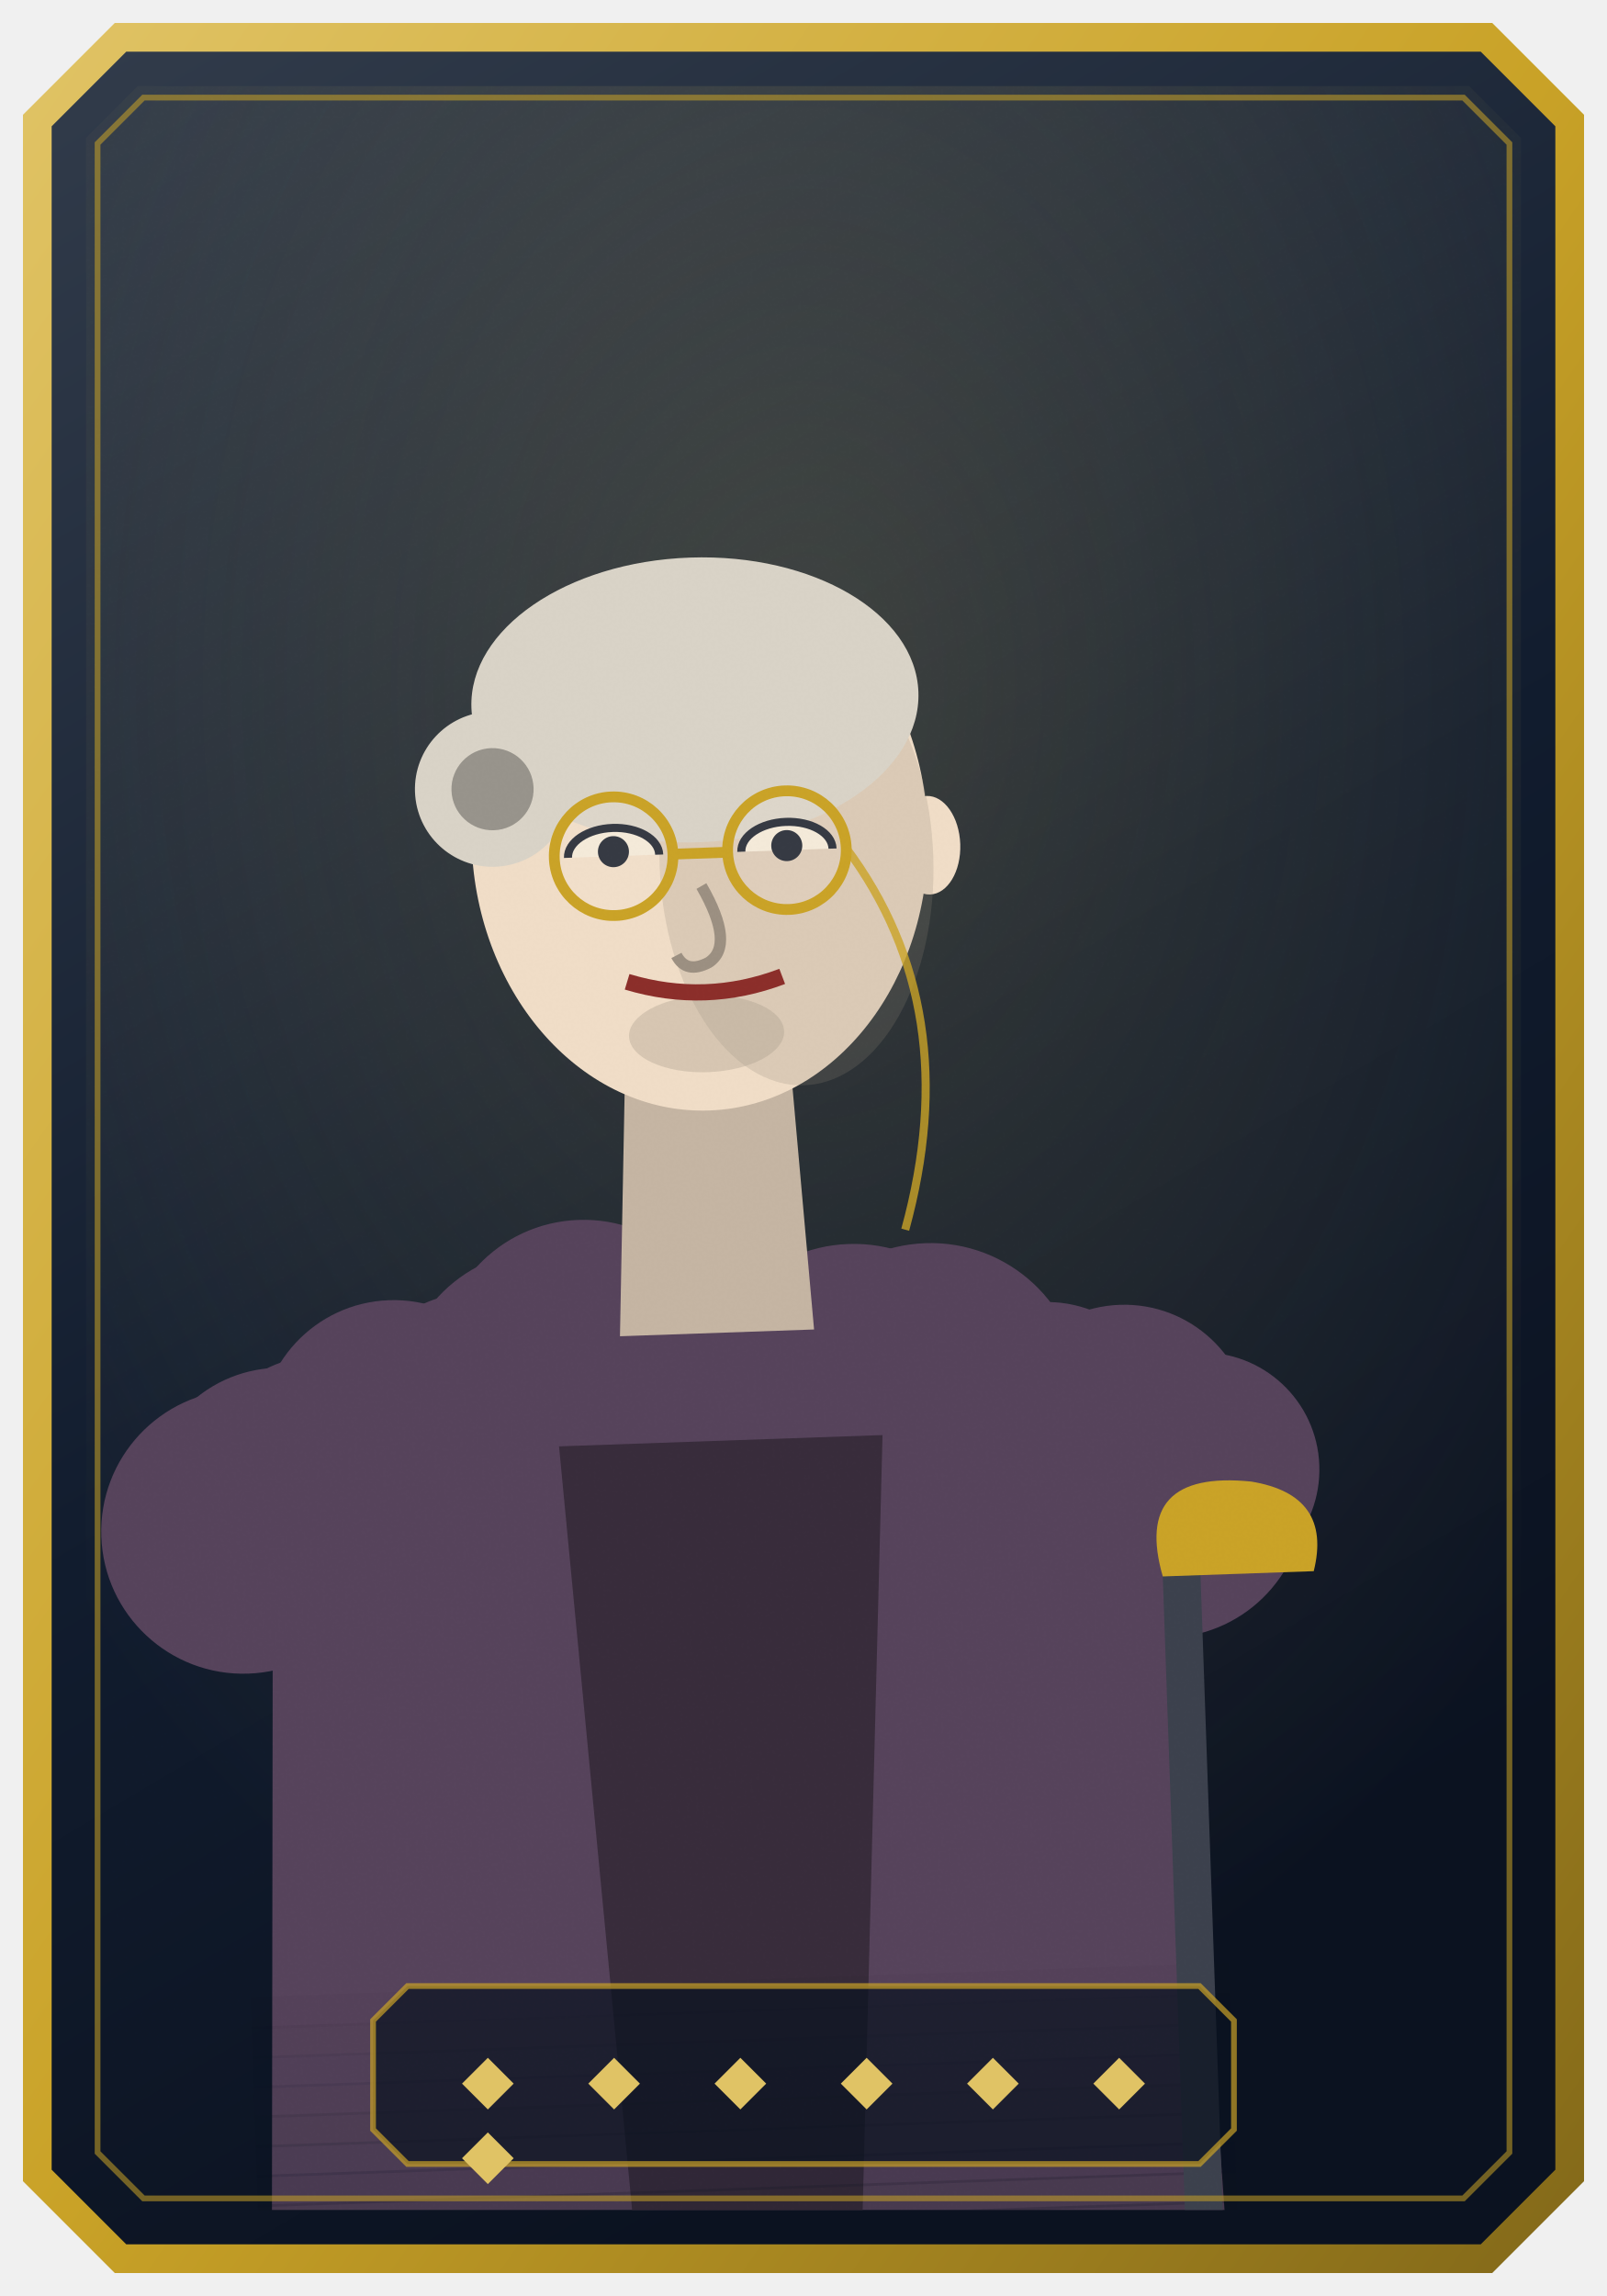
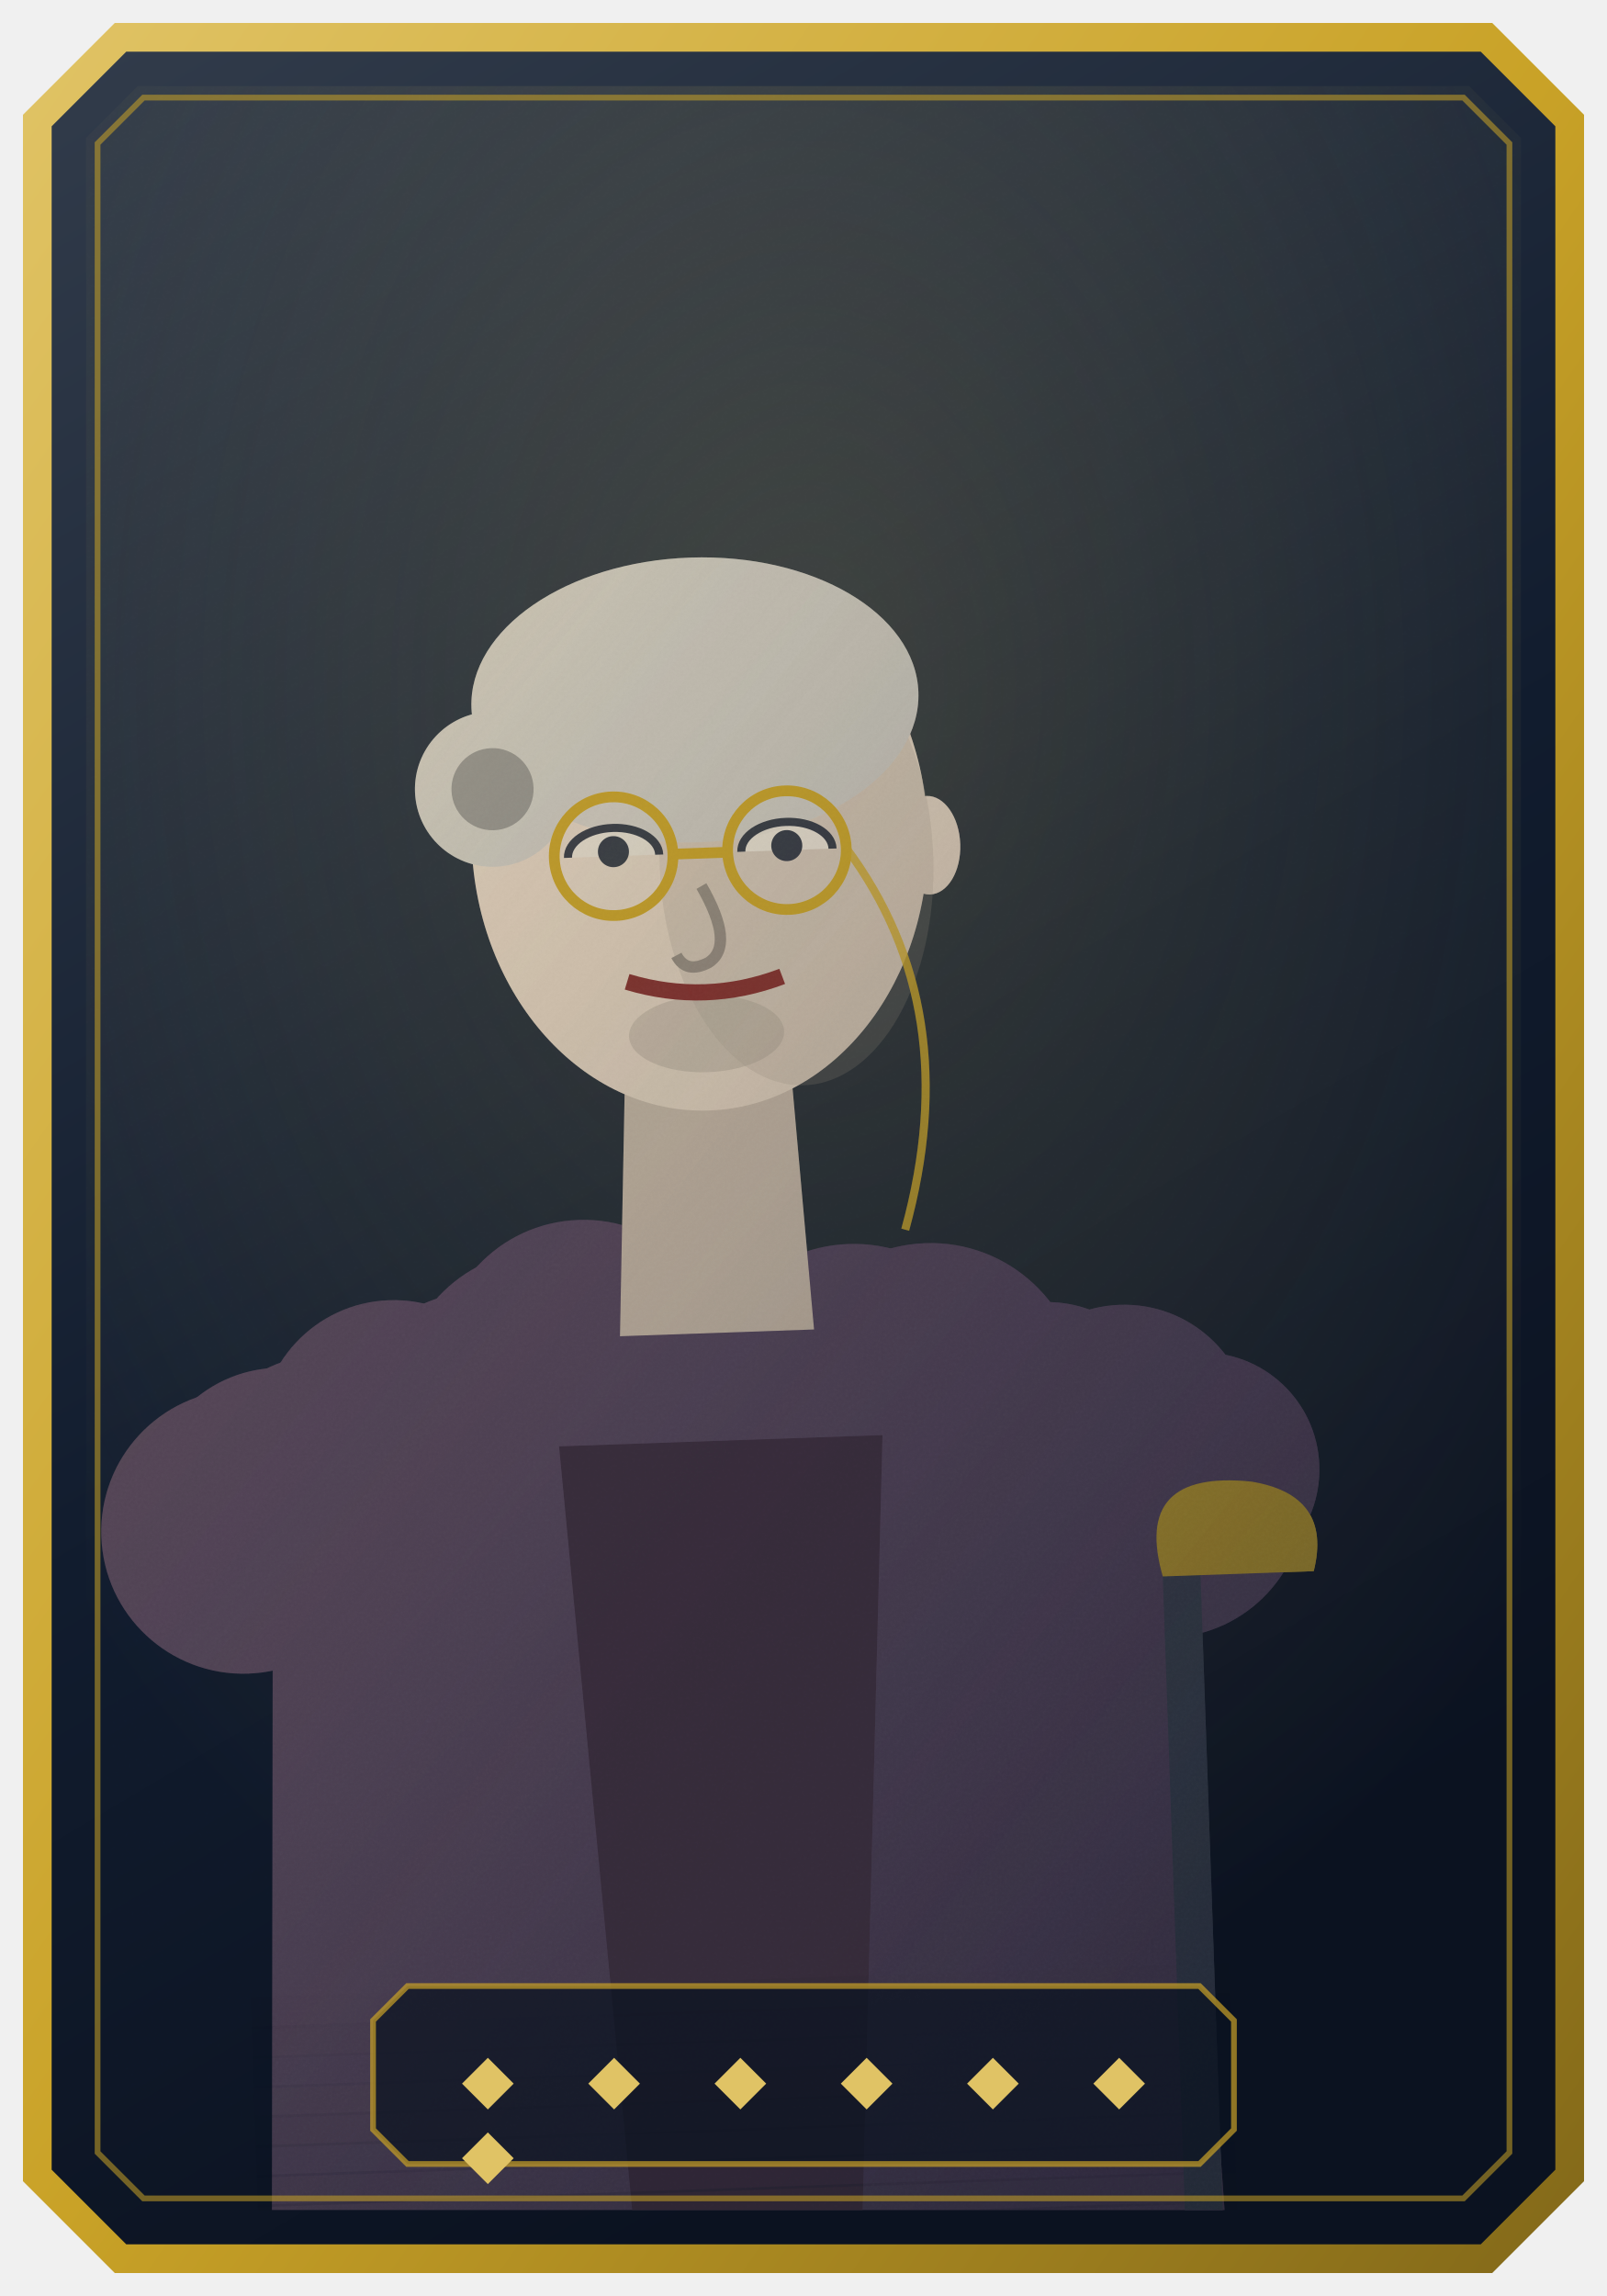
<svg xmlns="http://www.w3.org/2000/svg" width="560" height="800" viewBox="0 0 560 800">
  <defs>
    <radialGradient id="fondo-07" cx="50%" cy="34%" r="66%">
      <stop offset="0%" stop-color="#37404f" stop-opacity="0.95" />
      <stop offset="100%" stop-color="#0B1220" stop-opacity="0.9" />
    </radialGradient>
    <linearGradient id="vetro-07" x1="0%" y1="0%" x2="0%" y2="100%">
      <stop offset="0%" stop-color="#F2E9D8" stop-opacity="0.1" />
      <stop offset="100%" stop-color="#F2E9D8" stop-opacity="0" />
    </linearGradient>
+     <linearGradient id="ombra-07" x1="15%" y1="0%" x2="100%" y2="90%">
+       <stop offset="0%" stop-color="#111C2E" stop-opacity="0" />
+       <stop offset="45%" stop-color="#111C2E" stop-opacity="0.22" />
+       <stop offset="100%" stop-color="#0B1220" stop-opacity="0.6" />
+     </linearGradient>
+     <linearGradient id="chiave-07" x1="0%" y1="0%" x2="75%" y2="85%">
+       <stop offset="0%" stop-color="#E0C365" stop-opacity="0.3" />
+       <stop offset="40%" stop-color="#E0C365" stop-opacity="0.06" />
+       <stop offset="100%" stop-color="#E0C365" stop-opacity="0" />
+     </linearGradient>
+     <filter id="grana-07" x="0%" y="0%" width="100%" height="100%">
+       <feTurbulence type="fractalNoise" baseFrequency="0.9" numOctaves="4" seed="0.9" result="rumore" />
+       <feColorMatrix type="saturate" values="0" in="rumore" result="grigio" />
+       <feComponentTransfer in="grigio" result="contrasto">
+         <feFuncA type="linear" slope="0.55" intercept="0" />
+       </feComponentTransfer>
+     </filter>
    <linearGradient id="carta-07" x1="0%" y1="0%" x2="40%" y2="100%">
      <stop offset="0%" stop-color="#323c4b" />
      <stop offset="60%" stop-color="#111C2E" />
      <stop offset="100%" stop-color="#0B1220" />
    </linearGradient>
    <linearGradient id="ottone-07" x1="0%" y1="0%" x2="100%" y2="100%">
      <stop offset="0%" stop-color="#E0C365" />
      <stop offset="50%" stop-color="#C9A227" />
      <stop offset="100%" stop-color="#836919" />
    </linearGradient>
    <radialGradient id="luce-07" cx="50%" cy="30%" r="60%">
      <stop offset="0%" stop-color="#E0C365" stop-opacity="0.18" />
      <stop offset="100%" stop-color="#E0C365" stop-opacity="0" />
    </radialGradient>
    <filter id="grana-07" x="0%" y="0%" width="100%" height="100%">
      <feTurbulence type="fractalNoise" baseFrequency="0.9" numOctaves="4" seed="18" result="rumore" />
      <feColorMatrix type="saturate" values="0" in="rumore" result="grigio" />
      <feComponentTransfer in="grigio" result="contrasto">
        <feFuncA type="linear" slope="0.55" intercept="0" />
      </feComponentTransfer>
    </filter>
    <clipPath id="ritaglio-07">
      <path d="M 48 30 L 512 30 L 530 48 L 530 752 L 512 770 L 48 770 L 30 752 L 30 48 Z" />
    </clipPath>
  </defs>
  <path d="M 40 8 L 520 8 L 552 40 L 552 760 L 520 792 L 40 792 L 8 760 L 8 40 Z" fill="url(#ottone-07)" />
  <path d="M 44 18 L 516 18 L 542 44 L 542 756 L 516 782 L 44 782 L 18 756 L 18 44 Z" fill="url(#carta-07)" />
  <g clip-path="url(#ritaglio-07)">
    <rect x="0" y="0" width="560" height="800" fill="url(#luce-07)" />
    <g transform="translate(-20 60) scale(0.94)">
      <g transform="rotate(-2 300 800)">
        <g id="busto">
          <path d="M 229.44 430 L 370.56 430 L 468 522 L 478.08 800 L 121.92 800 L 132 522 Z" fill="#56435b" />
          <g>
            <circle cx="121.92" cy="497.505" r="52.667" fill="#56435b" />
            <circle cx="136.166" cy="486.779" r="49.534" fill="#56435b" />
            <circle cx="150.413" cy="475.709" r="42.209" fill="#56435b" />
            <circle cx="164.659" cy="480.617" r="43.361" fill="#56435b" />
            <circle cx="178.906" cy="463.252" r="49.591" fill="#56435b" />
            <circle cx="193.152" cy="472.325" r="41.896" fill="#56435b" />
            <circle cx="207.398" cy="452.582" r="40.339" fill="#56435b" />
            <circle cx="221.645" cy="463.768" r="46.4" fill="#56435b" />
            <circle cx="235.891" cy="451.462" r="54.538" fill="#56435b" />
            <circle cx="250.138" cy="440.031" r="53.662" fill="#56435b" />
            <circle cx="264.384" cy="443.092" r="35.587" fill="#56435b" />
            <circle cx="278.63" cy="438.603" r="49.182" fill="#56435b" />
            <circle cx="292.877" cy="453.148" r="54.97" fill="#56435b" />
            <circle cx="307.123" cy="460.536" r="48.004" fill="#56435b" />
            <circle cx="321.37" cy="446.649" r="38.353" fill="#56435b" />
            <circle cx="335.616" cy="456.375" r="37.92" fill="#56435b" />
            <circle cx="349.862" cy="454.648" r="55.865" fill="#56435b" />
            <circle cx="364.109" cy="468.731" r="38.56" fill="#56435b" />
            <circle cx="378.355" cy="455.378" r="55.907" fill="#56435b" />
            <circle cx="392.602" cy="473.922" r="39.895" fill="#56435b" />
            <circle cx="406.848" cy="478.631" r="36.844" fill="#56435b" />
            <circle cx="421.094" cy="468.398" r="45.568" fill="#56435b" />
            <circle cx="435.341" cy="467.287" r="34.296" fill="#56435b" />
            <circle cx="449.587" cy="472.039" r="47.218" fill="#56435b" />
            <circle cx="463.834" cy="496.866" r="51.915" fill="#56435b" />
            <circle cx="478.08" cy="486.892" r="43.357" fill="#56435b" />
          </g>
          <path d="M 240 470 L 360 470 L 340 800 L 260 800 Z" fill="#382c3b" />
          <rect x="118.56" y="670" width="362.88" height="12" fill="rgba(11,18,32,0.03)" />
          <rect x="118.56" y="681" width="362.88" height="12" fill="rgba(11,18,32,0.052)" />
          <rect x="118.56" y="692" width="362.88" height="12" fill="rgba(11,18,32,0.074)" />
          <rect x="118.56" y="703" width="362.88" height="12" fill="rgba(11,18,32,0.096)" />
          <rect x="118.56" y="714" width="362.88" height="12" fill="rgba(11,18,32,0.118)" />
          <rect x="118.56" y="725" width="362.88" height="12" fill="rgba(11,18,32,0.14)" />
          <rect x="118.56" y="736" width="362.88" height="12" fill="rgba(11,18,32,0.162)" />
          <rect x="118.56" y="747" width="362.88" height="12" fill="rgba(11,18,32,0.184)" />
          <rect x="118.56" y="758" width="362.88" height="12" fill="rgba(11,18,32,0.206)" />
          <rect x="118.56" y="769" width="362.88" height="12" fill="rgba(11,18,32,0.228)" />
          <rect x="118.56" y="780" width="362.88" height="12" fill="rgba(11,18,32,0.25)" />
          <rect x="118.56" y="791" width="362.88" height="12" fill="rgba(11,18,32,0.272)" />
        </g>
        <g id="testa">
          <path d="M 270 319.094 L 330 319.094 L 336 430 L 264 430 Z" fill="#c4b4a2" />
          <ellipse cx="300" cy="246" rx="84.6" ry="101.52" fill="#EFDCC6" />
          <ellipse cx="384.6" cy="252.091" rx="11.844" ry="18.274" fill="#EFDCC6" />
          <ellipse cx="335.532" cy="256.152" rx="50.76" ry="83.246" fill="rgba(143,132,119,0.22)" />
        </g>
        <g id="capelli">
          <ellipse cx="300" cy="195.24" rx="82.908" ry="52.79" fill="#D8D2C6" />
          <circle cx="223.86" cy="225.696" r="28.764" fill="#D8D2C6" />
          <circle cx="223.86" cy="225.696" r="15.228" fill="#97938b" />
        </g>
        <g id="volto">
          <path d="M 300 264.274 q 11.844 22.334 1.692 28.426 q -8.46 4.061 -11.844 -3.046" fill="none" stroke="#9b8f81" stroke-width="4.23" stroke-linecap="butt" />
          <ellipse cx="300" cy="319.094" rx="28.764" ry="14.213" fill="rgba(167,154,139,0.35)" />
          <path d="M 244.003 223.213 A 25.38 13.198 0 0 1 291.701 223.213" fill="none" stroke="#D8D2C6" stroke-width="5.64" stroke-linecap="butt" transform="rotate(0 267.852 227.726)" />
          <path d="M 308.299 223.213 A 25.38 13.198 0 0 1 355.997 223.213" fill="none" stroke="#D8D2C6" stroke-width="5.64" stroke-linecap="butt" transform="rotate(0 332.148 227.726)" />
          <g>
            <path d="M 250.932 252.091 A 16.92 10.49 0 0 1 284.772 252.091" fill="#F2E9D8" stroke="#171e2b" stroke-width="3" />
            <circle cx="267.852" cy="250.399" r="5.753" fill="#171e2b" />
          </g>
          <g>
            <path d="M 315.228 252.091 A 16.92 10.49 0 0 1 349.068 252.091" fill="#F2E9D8" stroke="#171e2b" stroke-width="3" />
            <circle cx="332.148" cy="250.399" r="5.753" fill="#171e2b" />
          </g>
          <path d="M 271.236 298.79 q 28.764 9.78 57.528 0" fill="none" stroke="#8b2e2a" stroke-width="6" stroke-linecap="butt" />
        </g>
        <g id="accessorio">
          <circle cx="267.852" cy="252.091" r="21.996" fill="rgba(242,233,216,0.14)" stroke="#C9A227" stroke-width="4" />
          <circle cx="332.148" cy="252.091" r="21.996" fill="rgba(242,233,216,0.14)" stroke="#C9A227" stroke-width="4" />
          <path d="M 289.848 252.091 L 310.152 252.091" stroke="#C9A227" stroke-width="4" />
          <path d="M 354.144 252.091 q 42.3 60.912 16.92 142.128" fill="none" stroke="rgba(201,162,39,0.8)" stroke-width="3" />
          <rect x="462" y="520" width="14" height="280" rx="5" fill="#3c414d" />
          <path d="M 462 526 q -10 -40 34 -34 q 30 6 22 34 Z" fill="#C9A227" />
        </g>
        <g id="maschera-ballo" display="none">
          <path d="M 213.708 248.03 q 25.38 -42.638 86.292 -42.638 q 60.912 0 86.292 42.638 q -20.304 50.76 -86.292 50.76 q -65.988 0 -86.292 -50.76 Z" fill="#C9A227" />
          <ellipse cx="267.852" cy="250.061" rx="20.304" ry="15.228" fill="#101724" />
          <ellipse cx="332.148" cy="250.061" rx="20.304" ry="15.228" fill="#101724" />
          <path d="M 213.708 248.03 q 25.38 -42.638 86.292 -42.638 q 60.912 0 86.292 42.638" fill="none" stroke="#C9A227" stroke-width="5" />
          <path d="M 213.708 250.061 l -42.3 16.243 M 386.292 250.061 l 42.3 16.243" stroke="#C9A227" stroke-width="3" fill="none" />
        </g>
      </g>
+       <mask id="sagoma-07" maskUnits="userSpaceOnUse">
+         <rect x="0" y="0" width="600" height="800" fill="#000000" />
+         <g transform="rotate(-2 300 800)">
+           <g id="busto">
+             <path d="M 229.44 430 L 370.56 430 L 468 522 L 478.08 800 L 121.92 800 L 132 522 Z" fill="#ffffff" />
+             <g>
+               <circle cx="121.92" cy="497.505" r="52.667" fill="#ffffff" />
+               <circle cx="136.166" cy="486.779" r="49.534" fill="#ffffff" />
+               <circle cx="150.413" cy="475.709" r="42.209" fill="#ffffff" />
+               <circle cx="164.659" cy="480.617" r="43.361" fill="#ffffff" />
+               <circle cx="178.906" cy="463.252" r="49.591" fill="#ffffff" />
+               <circle cx="193.152" cy="472.325" r="41.896" fill="#ffffff" />
+               <circle cx="207.398" cy="452.582" r="40.339" fill="#ffffff" />
+               <circle cx="221.645" cy="463.768" r="46.4" fill="#ffffff" />
+               <circle cx="235.891" cy="451.462" r="54.538" fill="#ffffff" />
+               <circle cx="250.138" cy="440.031" r="53.662" fill="#ffffff" />
+               <circle cx="264.384" cy="443.092" r="35.587" fill="#ffffff" />
+               <circle cx="278.63" cy="438.603" r="49.182" fill="#ffffff" />
+               <circle cx="292.877" cy="453.148" r="54.97" fill="#ffffff" />
+               <circle cx="307.123" cy="460.536" r="48.004" fill="#ffffff" />
+               <circle cx="321.37" cy="446.649" r="38.353" fill="#ffffff" />
+               <circle cx="335.616" cy="456.375" r="37.92" fill="#ffffff" />
+               <circle cx="349.862" cy="454.648" r="55.865" fill="#ffffff" />
+               <circle cx="364.109" cy="468.731" r="38.56" fill="#ffffff" />
+               <circle cx="378.355" cy="455.378" r="55.907" fill="#ffffff" />
+               <circle cx="392.602" cy="473.922" r="39.895" fill="#ffffff" />
+               <circle cx="406.848" cy="478.631" r="36.844" fill="#ffffff" />
+               <circle cx="421.094" cy="468.398" r="45.568" fill="#ffffff" />
+               <circle cx="435.341" cy="467.287" r="34.296" fill="#ffffff" />
+               <circle cx="449.587" cy="472.039" r="47.218" fill="#ffffff" />
+               <circle cx="463.834" cy="496.866" r="51.915" fill="#ffffff" />
+               <circle cx="478.08" cy="486.892" r="43.357" fill="#ffffff" />
+             </g>
+             <path d="M 240 470 L 360 470 L 340 800 L 260 800 Z" fill="#382c3b" />
+             <rect x="118.56" y="670" width="362.88" height="12" fill="rgba(11,18,32,0.03)" />
+             <rect x="118.56" y="681" width="362.88" height="12" fill="rgba(11,18,32,0.052)" />
+             <rect x="118.56" y="692" width="362.88" height="12" fill="rgba(11,18,32,0.074)" />
+             <rect x="118.56" y="703" width="362.88" height="12" fill="rgba(11,18,32,0.096)" />
+             <rect x="118.56" y="714" width="362.88" height="12" fill="rgba(11,18,32,0.118)" />
+             <rect x="118.56" y="725" width="362.88" height="12" fill="rgba(11,18,32,0.14)" />
+             <rect x="118.56" y="736" width="362.88" height="12" fill="rgba(11,18,32,0.162)" />
+             <rect x="118.56" y="747" width="362.88" height="12" fill="rgba(11,18,32,0.184)" />
+             <rect x="118.56" y="758" width="362.88" height="12" fill="rgba(11,18,32,0.206)" />
+             <rect x="118.56" y="769" width="362.88" height="12" fill="rgba(11,18,32,0.228)" />
+             <rect x="118.56" y="780" width="362.88" height="12" fill="rgba(11,18,32,0.25)" />
+             <rect x="118.56" y="791" width="362.88" height="12" fill="rgba(11,18,32,0.272)" />
+           </g>
+           <g id="testa">
+             <path d="M 270 319.094 L 330 319.094 L 336 430 L 264 430 Z" fill="#c4b4a2" />
+             <ellipse cx="300" cy="246" rx="84.6" ry="101.52" fill="#ffffff" />
+             <ellipse cx="384.6" cy="252.091" rx="11.844" ry="18.274" fill="#ffffff" />
+             <ellipse cx="335.532" cy="256.152" rx="50.76" ry="83.246" fill="rgba(143,132,119,0.22)" />
+           </g>
+           <g id="capelli">
+             <ellipse cx="300" cy="195.24" rx="82.908" ry="52.79" fill="#ffffff" />
+             <circle cx="223.86" cy="225.696" r="28.764" fill="#ffffff" />
+             <circle cx="223.86" cy="225.696" r="15.228" fill="#97938b" />
+           </g>
+           <g id="accessorio">
+             <circle cx="267.852" cy="252.091" r="21.996" fill="rgba(242,233,216,0.14)" stroke="#C9A227" stroke-width="4" />
+             <circle cx="332.148" cy="252.091" r="21.996" fill="rgba(242,233,216,0.14)" stroke="#C9A227" stroke-width="4" />
+             <path d="M 289.848 252.091 L 310.152 252.091" stroke="#C9A227" stroke-width="4" />
+             <path d="M 354.144 252.091 q 42.3 60.912 16.92 142.128" fill="none" stroke="rgba(201,162,39,0.8)" stroke-width="3" />
+             <rect x="462" y="520" width="14" height="280" rx="5" fill="#ffffff" />
+             <path d="M 462 526 q -10 -40 34 -34 q 30 6 22 34 Z" fill="#ffffff" />
+           </g>
+         </g>
+       </mask>
+       <g mask="url(#sagoma-07)">
+         <rect x="0" y="0" width="600" height="800" fill="url(#ombra-07)" />
+         <rect x="0" y="0" width="600" height="800" fill="url(#chiave-07)" />
+         <rect x="0" y="0" width="600" height="800" fill="#F2E9D8" opacity="0.05" filter="url(#grana-07)" />
+       </g>
    </g>
    <rect x="0" y="0" width="560" height="800" filter="url(#grana-07)" opacity="0.07" style="mix-blend-mode:soft-light" />
  </g>
  <path d="M 50 34 L 510 34 L 526 50 L 526 750 L 510 766 L 50 766 L 34 750 L 34 50 Z" fill="none" stroke="rgba(201,162,39,0.55)" stroke-width="2" />
  <path d="M 142 692 L 418 692 L 430 704 L 430 742 L 418 754 L 142 754 L 130 742 L 130 704 Z" fill="rgba(11,18,32,0.72)" />
  <path d="M 142 692 L 418 692 L 430 704 L 430 742 L 418 754 L 142 754 L 130 742 L 130 704 Z" fill="none" stroke="rgba(201,162,39,0.7)" stroke-width="2" />
  <g>
    <path d="M 170 717 L 179 726 L 170 735 L 161 726 Z" fill="#E0C365" />
    <path d="M 214 717 L 223 726 L 214 735 L 205 726 Z" fill="#E0C365" />
    <path d="M 258 717 L 267 726 L 258 735 L 249 726 Z" fill="#E0C365" />
    <path d="M 302 717 L 311 726 L 302 735 L 293 726 Z" fill="#E0C365" />
    <path d="M 346 717 L 355 726 L 346 735 L 337 726 Z" fill="#E0C365" />
    <path d="M 390 717 L 399 726 L 390 735 L 381 726 Z" fill="#E0C365" />
    <path d="M 170 743 L 179 752 L 170 761 L 161 752 Z" fill="#E0C365" />
  </g>
</svg>
